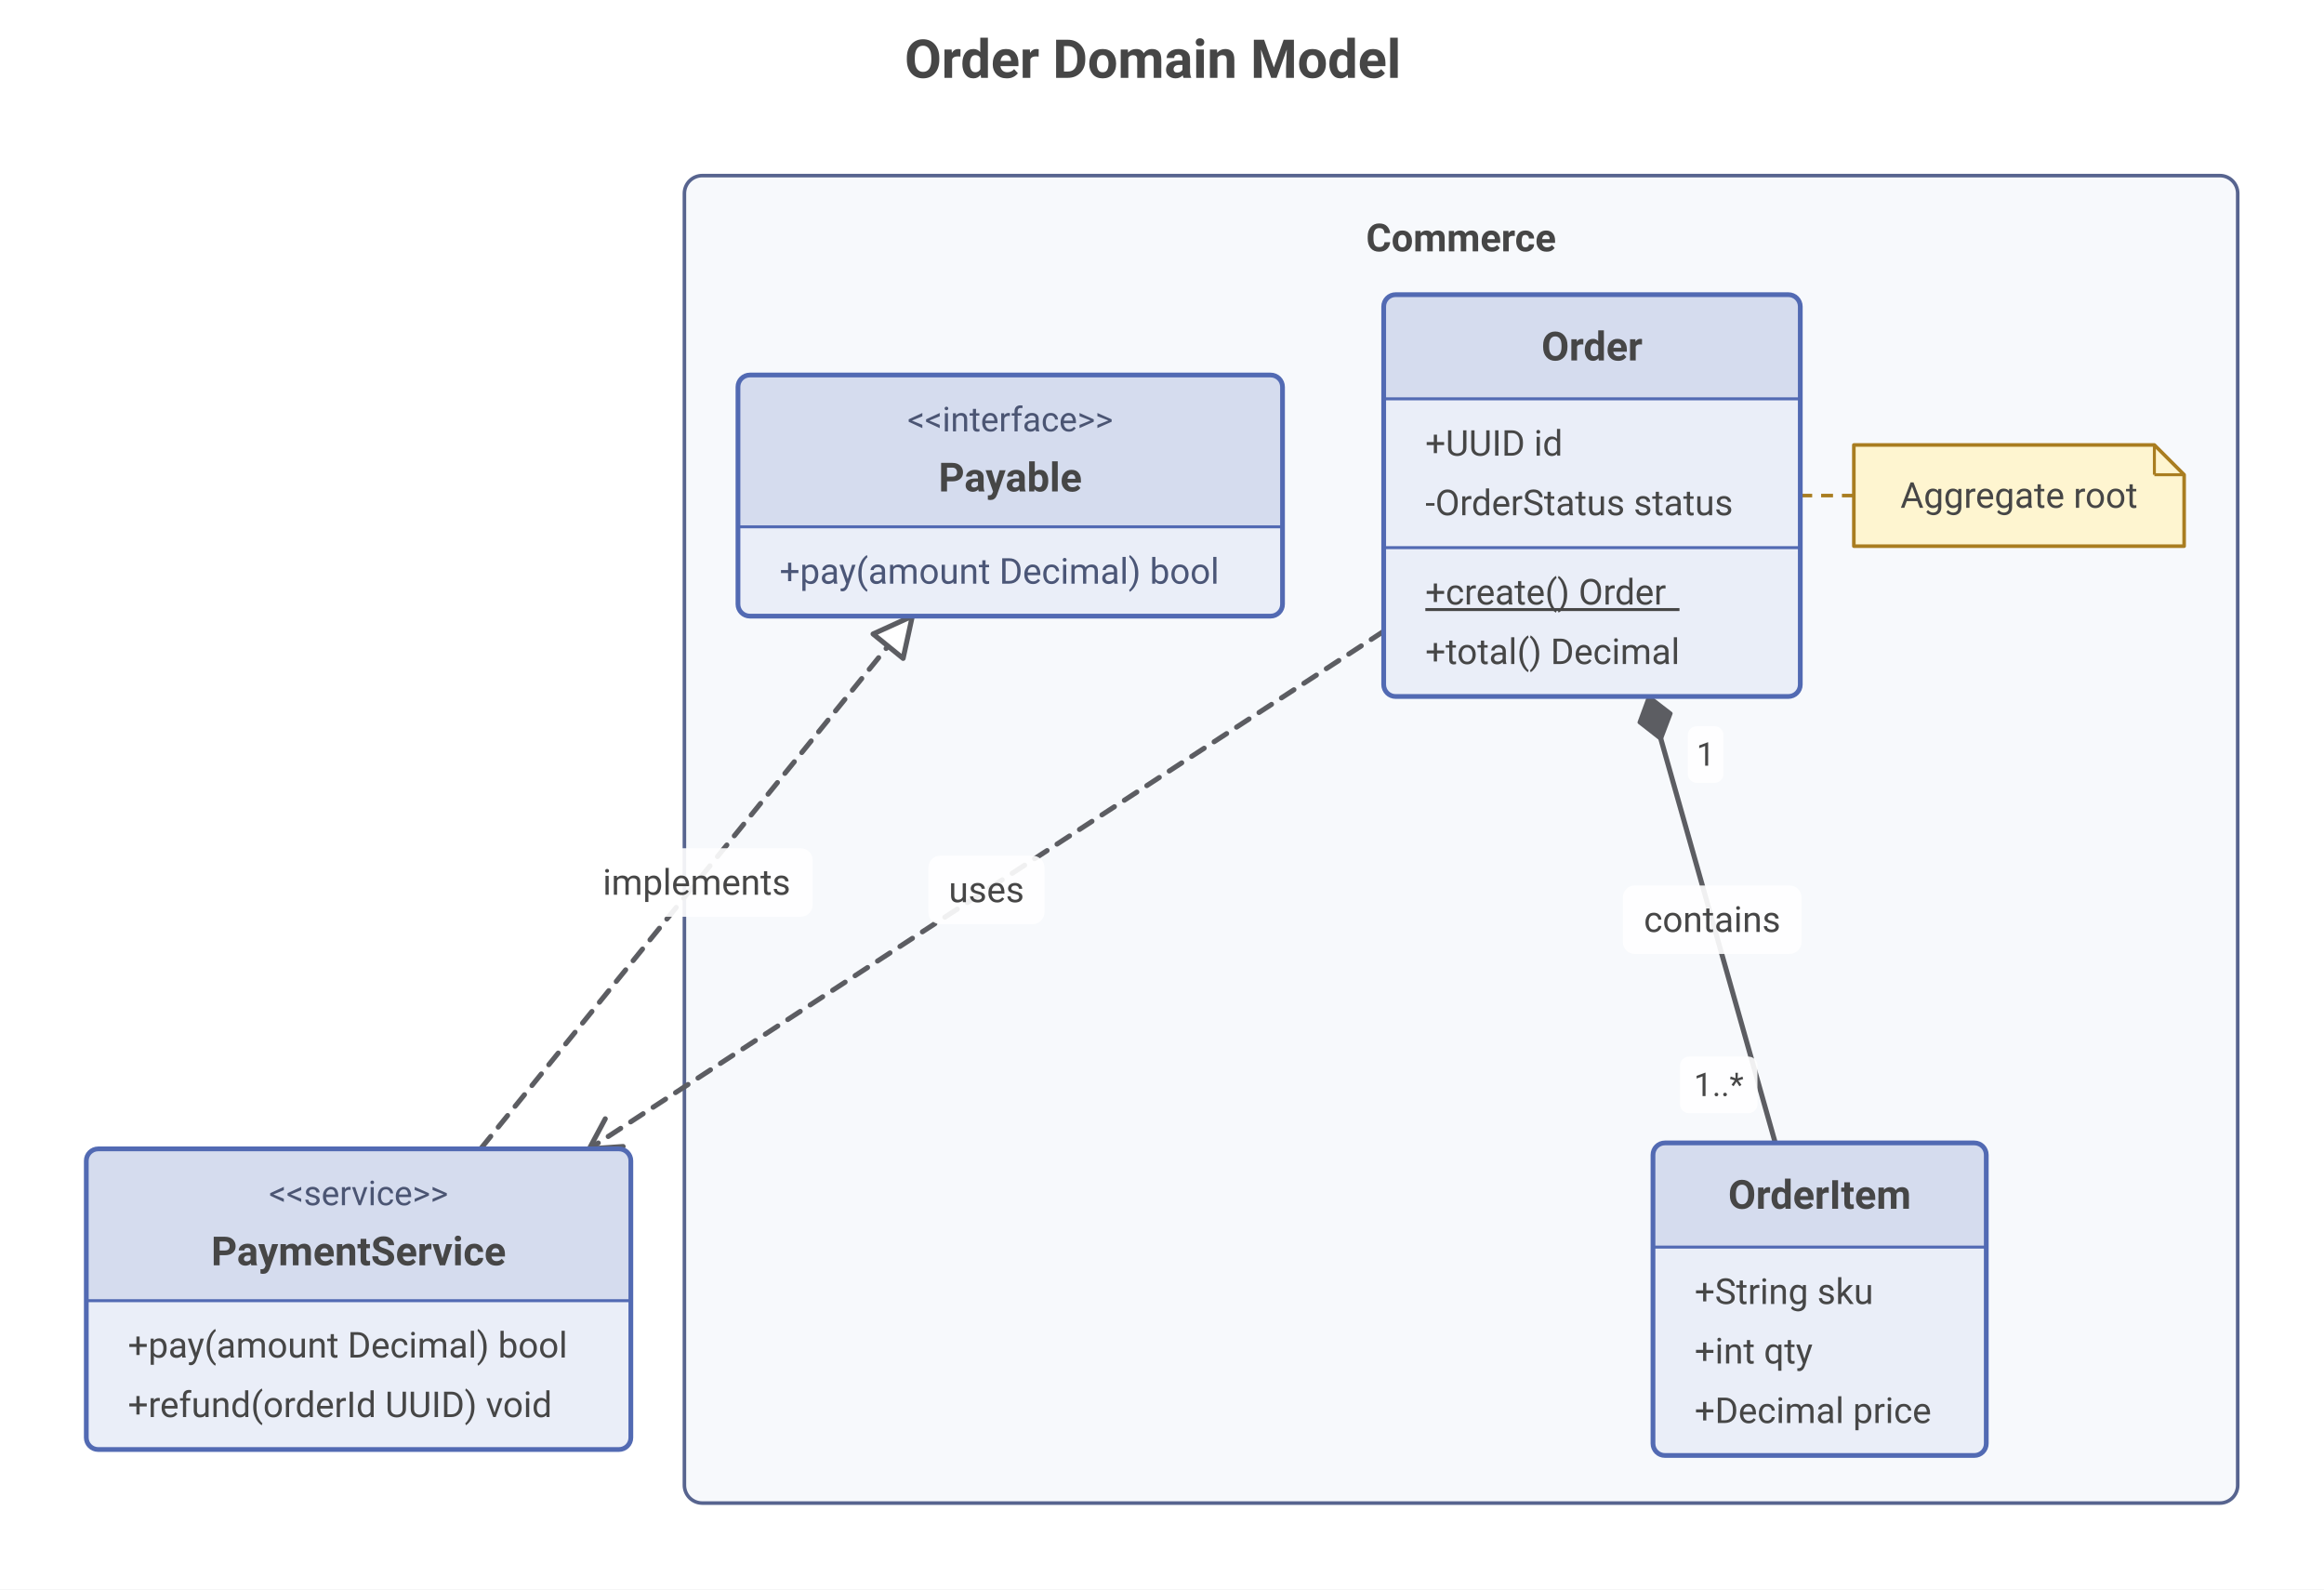
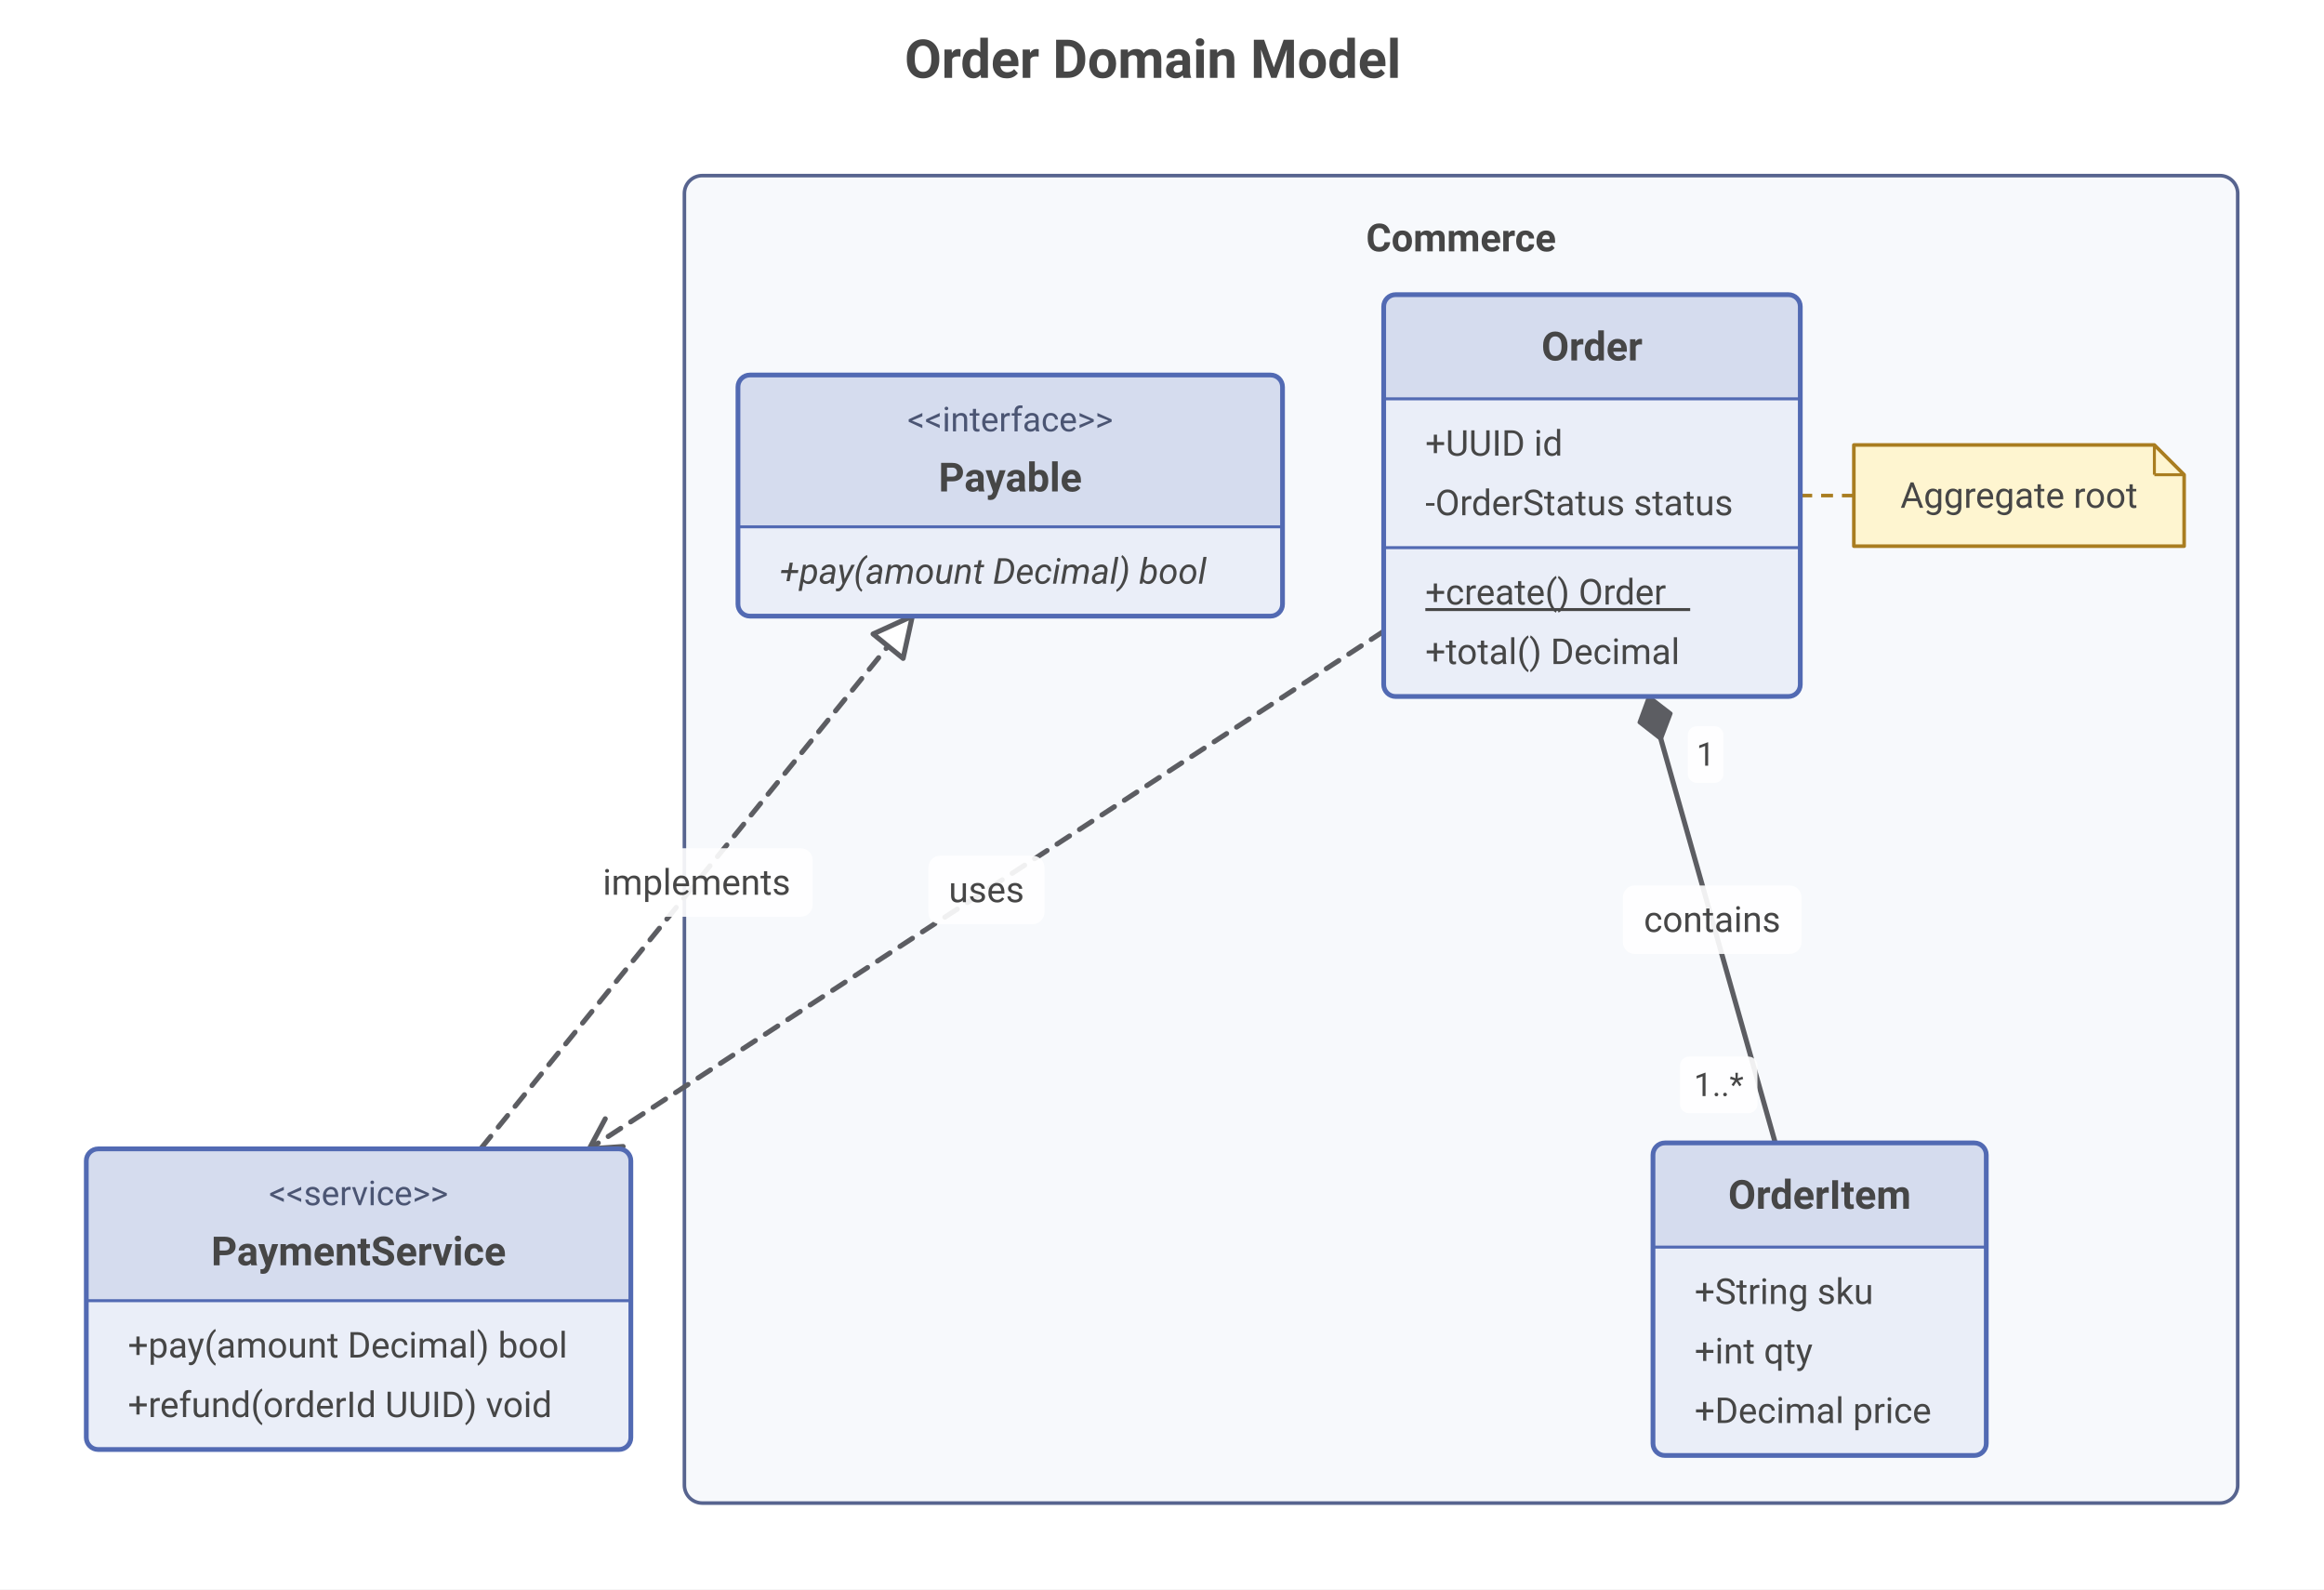
<svg xmlns="http://www.w3.org/2000/svg" width="781" height="534" viewBox="0 0 781 534">
  <rect x="0" y="0" width="781" height="534" fill="#FFFFFF" />
  <text font-size="18" x="304" y="20" font-weight="bold" dominant-baseline="central" font-family="Roboto" fill="#464646">
Order Domain Model
</text>
  <rect x="230" y="59" width="522" height="446" rx="6" ry="6" stroke="#57648F" stroke-width="1.2" fill="#F7F9FC" />
  <text font-size="13" x="491" y="80" font-weight="bold" dominant-baseline="central" text-anchor="middle" font-family="Roboto" fill="#464646">
Commerce
</text>
  <line stroke-width="1.2" x1="623" y1="166.5" x2="605" y2="166.5" stroke="#A97D20" stroke-dasharray="4,3" />
  <path d="M301.6 172 L156.5 351" transform="translate(5,35)" fill="none" stroke-width="1.7" stroke="#5C5D62" stroke-dasharray="5,4" stroke-linecap="round" stroke-linejoin="round" />
  <path d="M301.6 172 L298.5 186.2 L288.4 178 Z" transform="translate(5,35)" fill="#FFFFFF" stroke-width="1.7" stroke="#5C5D62" stroke-linejoin="round" />
  <path d="M549.1 199 L591.6 349" transform="translate(5,35)" fill="none" stroke-width="1.7" stroke="#5C5D62" stroke-linecap="round" stroke-linejoin="round" />
  <path d="M549.1 199 L556.5 204.7 L553.2 213.4 L545.9 207.7 Z" transform="translate(5,35)" fill="#5C5D62" stroke-width="1.2" stroke="#5C5D62" stroke-linejoin="round" />
  <path d="M460 177.1 L193 351" transform="translate(5,35)" fill="none" stroke-width="1.7" stroke="#5C5D62" stroke-dasharray="5,4" stroke-linecap="round" stroke-linejoin="round" />
  <path d="M198.4 340.9 L193 351 L204.4 350.2" transform="translate(5,35)" fill="none" stroke-width="1.7" stroke="#5C5D62" stroke-linecap="round" stroke-linejoin="round" />
  <rect x="567.2" y="244" width="12" height="19" rx="3" ry="3" fill="#FFFFFF" fill-opacity="0.91" />
  <text font-size="11" x="573.2" y="253.5" dominant-baseline="central" text-anchor="middle" font-family="Roboto" fill="#464646">
1
</text>
  <rect x="564.6" y="355" width="26" height="19" rx="3" ry="3" fill="#FFFFFF" fill-opacity="0.91" />
  <text font-size="11" x="577.6" y="364.5" dominant-baseline="central" text-anchor="middle" font-family="Roboto" fill="#464646">
1..*
</text>
  <rect x="195.1" y="285" width="78" height="23" rx="4" ry="4" fill="#FFFFFF" fill-opacity="0.91" />
  <text font-size="12" x="234.1" y="296.5" dominant-baseline="central" text-anchor="middle" font-family="Roboto" fill="#464646">
implements
</text>
  <rect x="545.4" y="297.5" width="60" height="23" rx="4" ry="4" fill="#FFFFFF" fill-opacity="0.91" />
  <text font-size="12" x="575.4" y="309" dominant-baseline="central" text-anchor="middle" font-family="Roboto" fill="#464646">
contains
</text>
  <rect x="312" y="287.5" width="39" height="23" rx="4" ry="4" fill="#FFFFFF" fill-opacity="0.91" />
  <text font-size="12" x="331.5" y="299" dominant-baseline="central" text-anchor="middle" font-family="Roboto" fill="#464646">
uses
</text>
  <rect x="248" y="126" width="183" height="81" rx="4" ry="4" fill="#EAEEF8" />
  <rect x="248" y="126" width="183" height="51" rx="4" ry="4" fill="#D5DCEE" />
  <rect x="248" y="173" width="183" height="4" fill="#D5DCEE" />
  <text font-size="11.5" x="339.5" y="141" dominant-baseline="central" text-anchor="middle" font-family="Roboto" fill="#4B5573">
&lt;&lt;interface&gt;&gt;
</text>
  <text font-size="13.5" x="339.5" y="160.5" font-weight="bold" dominant-baseline="central" text-anchor="middle" font-family="Roboto" fill="#464646">
Payable
</text>
  <line stroke-width="1" x1="248" y1="177" x2="431" y2="177" stroke="#526AB3" />
-   <text font-size="12" x="262" y="192" dominant-baseline="central" text-anchor="start" font-family="Roboto" fill="#4B5677">
+   <text font-size="12" x="262" y="192" font-style="italic" dominant-baseline="central" text-anchor="start" font-family="Roboto" fill="#464646">
+pay(amount Decimal) bool
</text>
  <rect x="248" y="126" width="183" height="81" rx="4" ry="4" stroke="#526AB3" stroke-width="1.6" fill="none" />
  <rect x="465" y="99" width="140" height="135" rx="4" ry="4" fill="#EAEEF8" />
  <rect x="465" y="99" width="140" height="35" rx="4" ry="4" fill="#D5DCEE" />
  <rect x="465" y="130" width="140" height="4" fill="#D5DCEE" />
  <text font-size="13.5" x="535" y="116.5" font-weight="bold" dominant-baseline="central" text-anchor="middle" font-family="Roboto" fill="#464646">
Order
</text>
  <line stroke-width="1" x1="465" y1="134" x2="605" y2="134" stroke="#526AB3" />
  <text font-size="12" x="479" y="149" dominant-baseline="central" text-anchor="start" font-family="Roboto" fill="#464646">
+UUID id
</text>
  <text font-size="12" x="479" y="169" dominant-baseline="central" text-anchor="start" font-family="Roboto" fill="#464646">
-OrderStatus status
</text>
  <line stroke-width="1" x1="465" y1="184" x2="605" y2="184" stroke="#526AB3" />
  <text font-size="12" x="479" y="199" dominant-baseline="central" text-anchor="start" font-family="Roboto" fill="#464646">
+create() Order
</text>
-   <line stroke-width="1" x1="479" y1="204.8" x2="564.4" y2="204.8" stroke="#464646" />
+   <line stroke-width="1" x1="479" y1="204.8" x2="568" y2="204.8" stroke="#464646" />
  <text font-size="12" x="479" y="219" dominant-baseline="central" text-anchor="start" font-family="Roboto" fill="#464646">
+total() Decimal
</text>
  <rect x="465" y="99" width="140" height="135" rx="4" ry="4" stroke="#526AB3" stroke-width="1.6" fill="none" />
  <rect x="555.5" y="384" width="112" height="105" rx="4" ry="4" fill="#EAEEF8" />
  <rect x="555.5" y="384" width="112" height="35" rx="4" ry="4" fill="#D5DCEE" />
  <rect x="555.5" y="415" width="112" height="4" fill="#D5DCEE" />
  <text font-size="13.5" x="611.5" y="401.5" font-weight="bold" dominant-baseline="central" text-anchor="middle" font-family="Roboto" fill="#464646">
OrderItem
</text>
  <line stroke-width="1" x1="555.5" y1="419" x2="667.5" y2="419" stroke="#526AB3" />
  <text font-size="12" x="569.5" y="434" dominant-baseline="central" text-anchor="start" font-family="Roboto" fill="#464646">
+String sku
</text>
  <text font-size="12" x="569.5" y="454" dominant-baseline="central" text-anchor="start" font-family="Roboto" fill="#464646">
+int qty
</text>
  <text font-size="12" x="569.5" y="474" dominant-baseline="central" text-anchor="start" font-family="Roboto" fill="#464646">
+Decimal price
</text>
  <rect x="555.5" y="384" width="112" height="105" rx="4" ry="4" stroke="#526AB3" stroke-width="1.6" fill="none" />
  <rect x="29" y="386" width="183" height="101" rx="4" ry="4" fill="#EAEEF8" />
  <rect x="29" y="386" width="183" height="51" rx="4" ry="4" fill="#D5DCEE" />
  <rect x="29" y="433" width="183" height="4" fill="#D5DCEE" />
  <text font-size="11.5" x="120.5" y="401" dominant-baseline="central" text-anchor="middle" font-family="Roboto" fill="#4B5573">
&lt;&lt;service&gt;&gt;
</text>
  <text font-size="13.5" x="120.5" y="420.5" font-weight="bold" dominant-baseline="central" text-anchor="middle" font-family="Roboto" fill="#464646">
PaymentService
</text>
  <line stroke-width="1" x1="29" y1="437" x2="212" y2="437" stroke="#526AB3" />
  <text font-size="12" x="43" y="452" dominant-baseline="central" text-anchor="start" font-family="Roboto" fill="#464646">
+pay(amount Decimal) bool
</text>
  <text font-size="12" x="43" y="472" dominant-baseline="central" text-anchor="start" font-family="Roboto" fill="#464646">
+refund(orderId UUID) void
</text>
  <rect x="29" y="386" width="183" height="101" rx="4" ry="4" stroke="#526AB3" stroke-width="1.6" fill="none" />
  <path d="M618 114.5 L719 114.5 L729 124.5 L729 148.5 L618 148.5 Z" transform="translate(5,35)" fill="#FEF5D0" stroke-width="1.2" stroke="#A97D20" stroke-linejoin="round" />
  <line stroke-width="1" x1="724" y1="149.5" x2="724" y2="159.5" stroke="#A97D20" />
  <line stroke-width="1" x1="724" y1="159.5" x2="734" y2="159.5" stroke="#A97D20" />
  <text font-size="12" x="678.5" y="166.5" dominant-baseline="central" text-anchor="middle" font-family="Roboto" fill="#464646">
Aggregate root
</text>
</svg>
